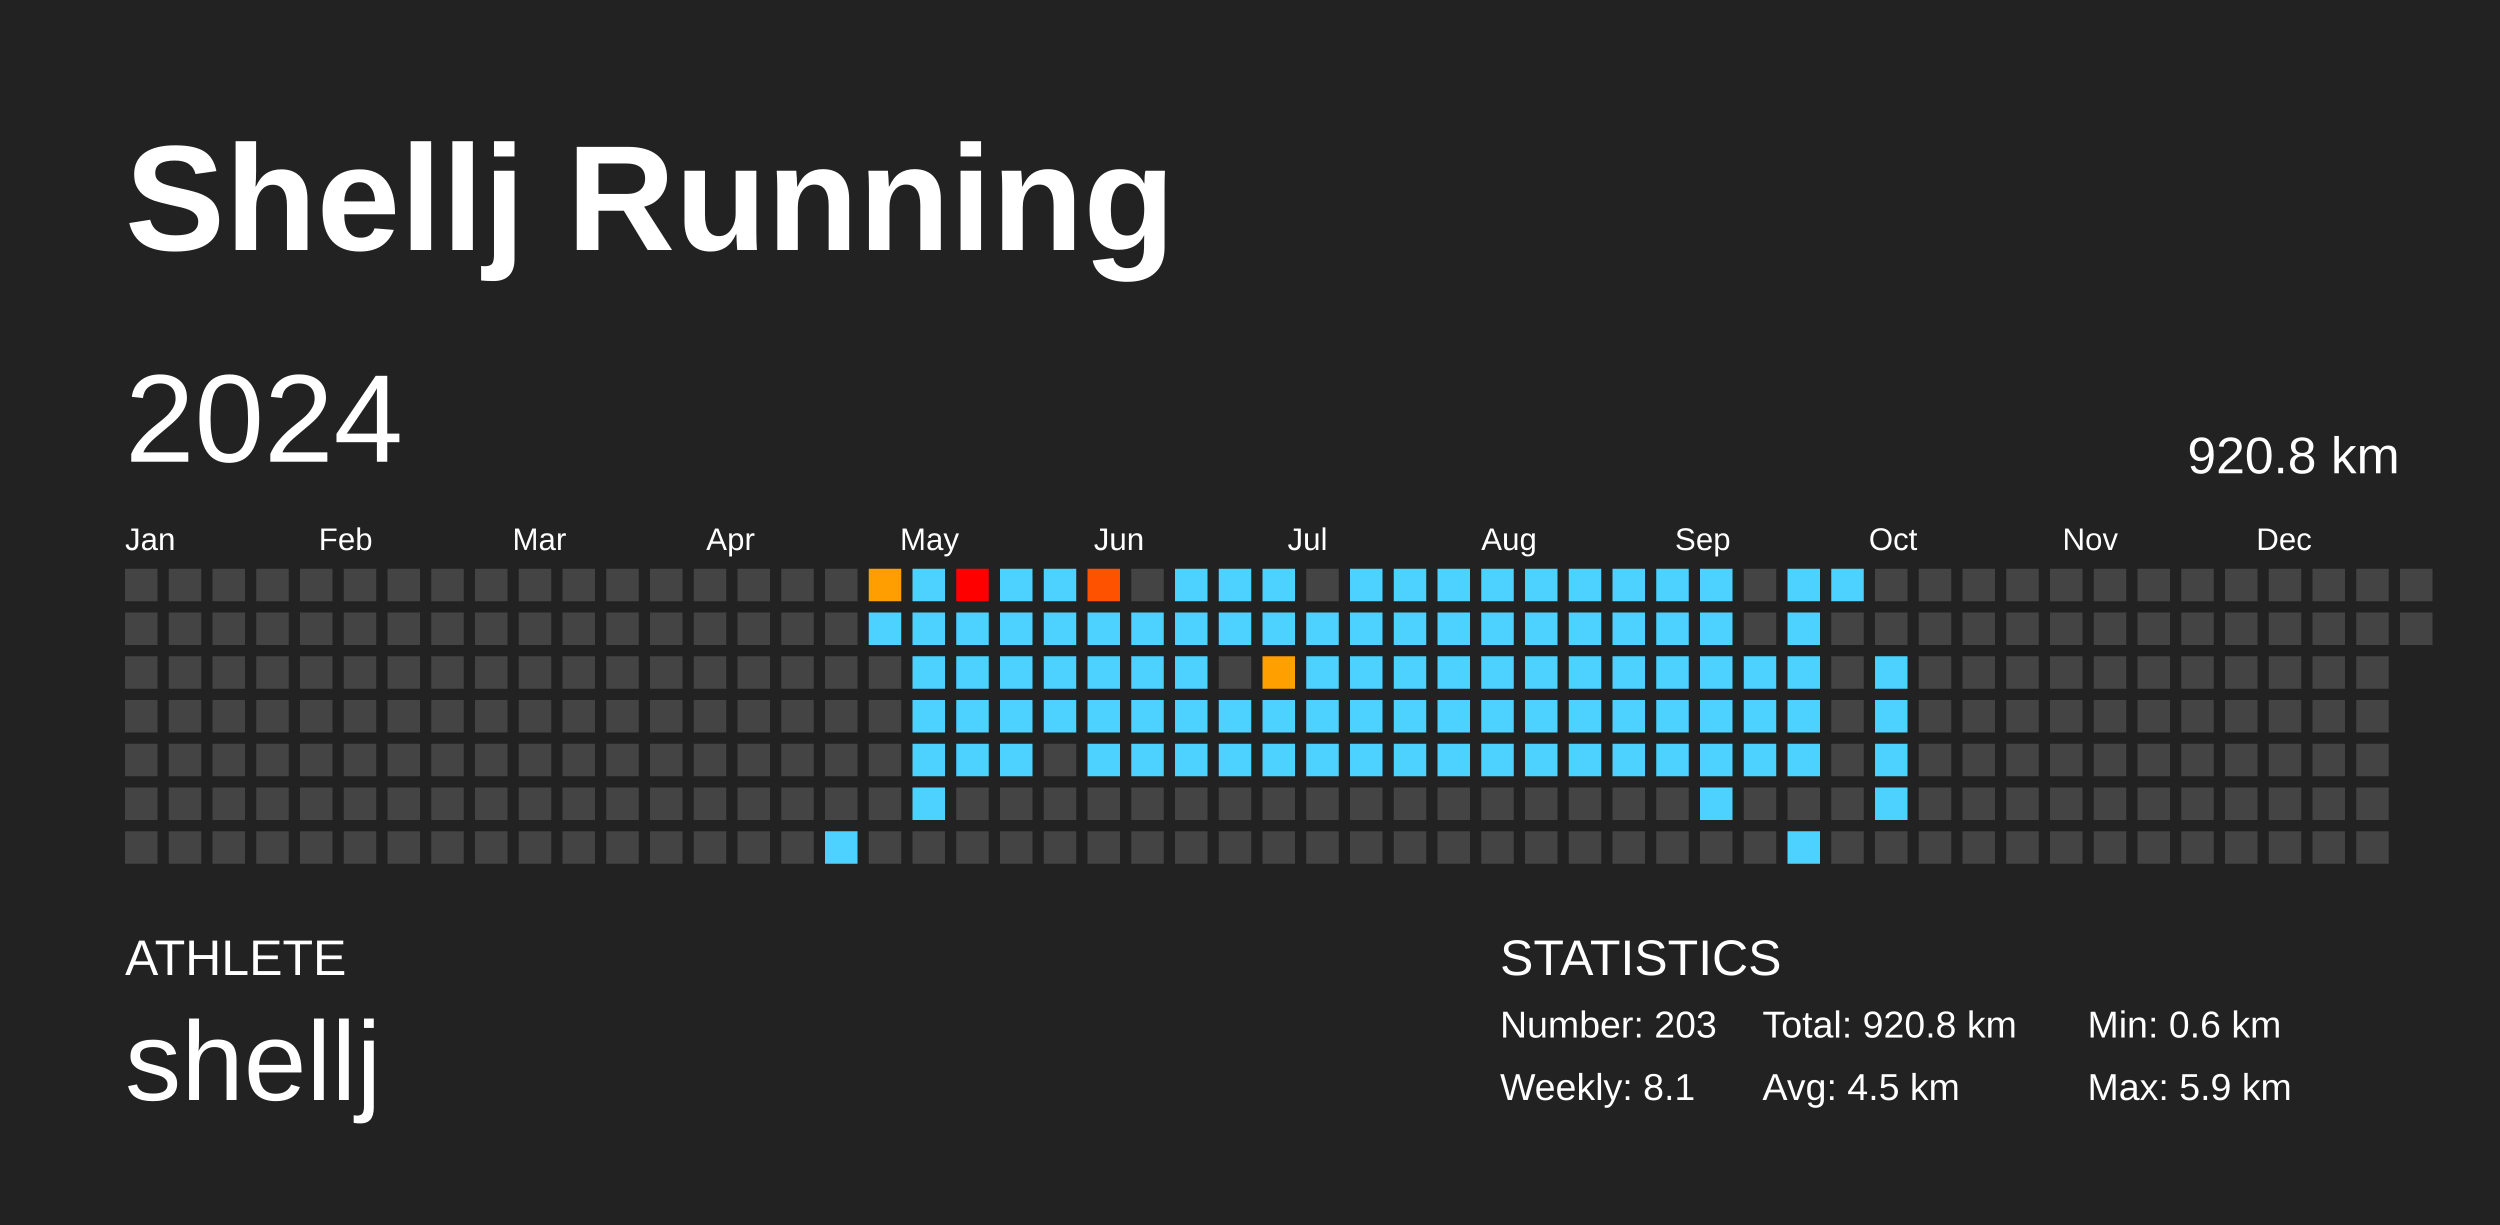
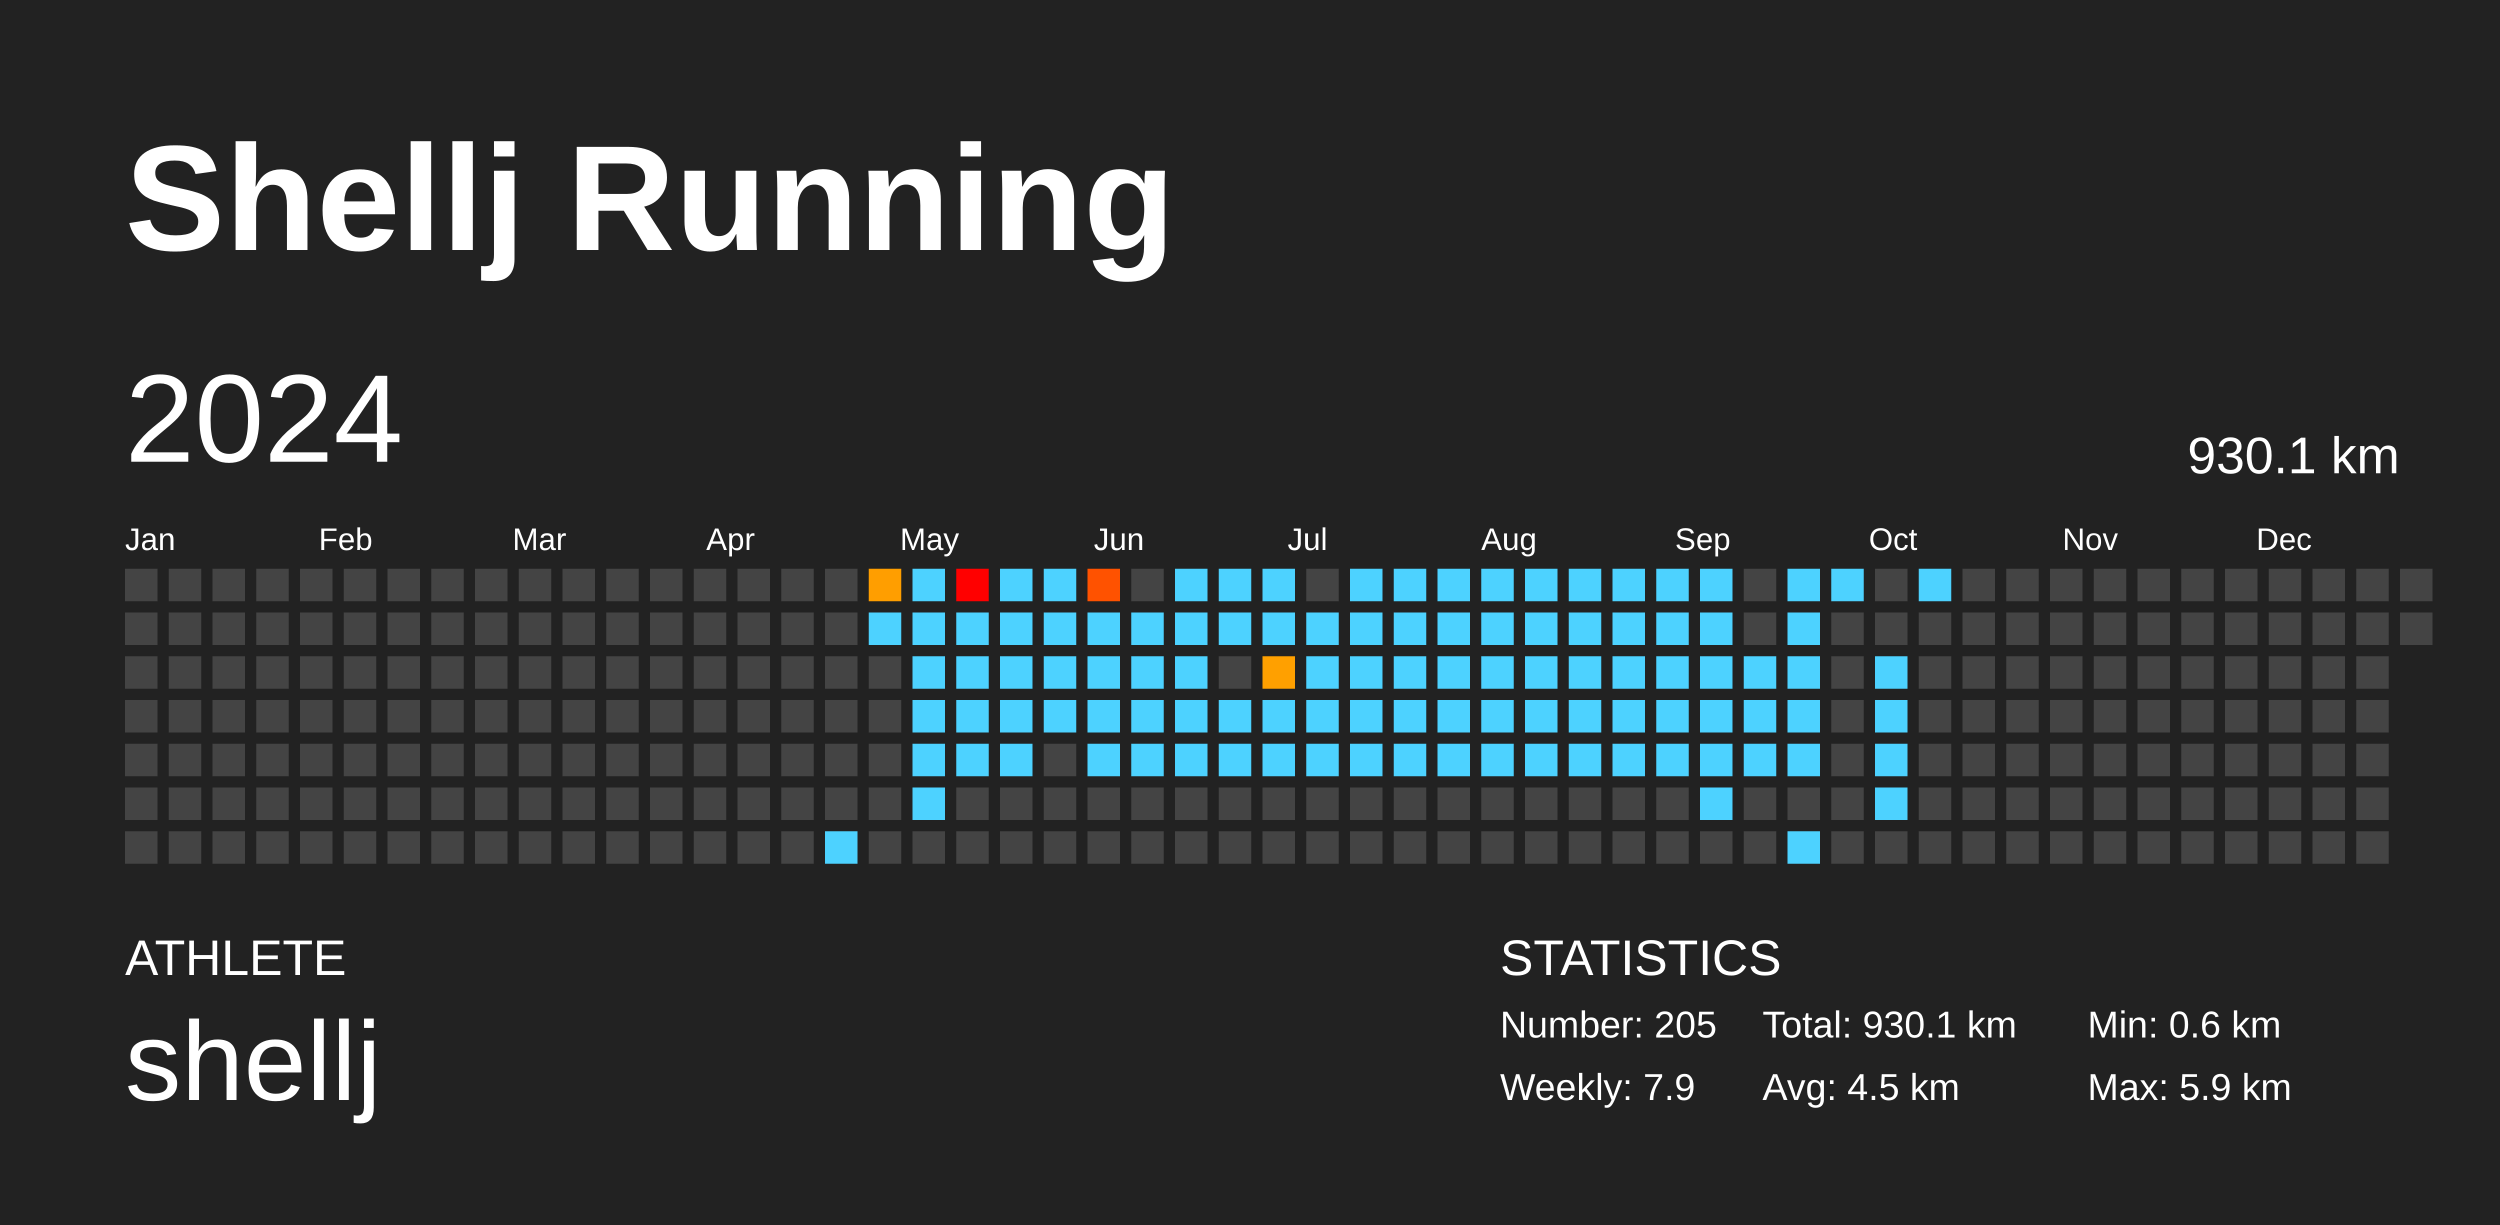
<svg xmlns="http://www.w3.org/2000/svg" baseProfile="full" height="98mm" version="1.1" viewBox="0,0,200,98" width="200mm">
  <defs />
  <rect fill="#222222" height="98" width="200" x="0" y="0" />
  <text fill="#FFFFFF" style="font-size:12px; font-family:Arial; font-weight:bold;" x="10" y="20">Shellj Running</text>
  <text fill="#FFFFFF" style="font-size:4px; font-family:Arial" x="10" y="78">ATHLETE</text>
  <text fill="#FFFFFF" style="font-size:9px; font-family:Arial" x="10" y="88">shellj</text>
  <text fill="#FFFFFF" style="font-size:4px; font-family:Arial" x="120" y="78">STATISTICS</text>
-   <text fill="#FFFFFF" style="font-size:3px; font-family:Arial" x="120" y="83">Number: 203</text>
-   <text fill="#FFFFFF" style="font-size:3px; font-family:Arial" x="120" y="88">Weekly: 8.1</text>
-   <text fill="#FFFFFF" style="font-size:3px; font-family:Arial" x="141" y="83">Total: 920.8 km</text>
+   <text fill="#FFFFFF" style="font-size:3px; font-family:Arial" x="120" y="83">Number: 205</text>
+   <text fill="#FFFFFF" style="font-size:3px; font-family:Arial" x="120" y="88">Weekly: 7.9</text>
+   <text fill="#FFFFFF" style="font-size:3px; font-family:Arial" x="141" y="83">Total: 930.1 km</text>
  <text fill="#FFFFFF" style="font-size:3px; font-family:Arial" x="141" y="88">Avg: 4.5 km</text>
  <text fill="#FFFFFF" style="font-size:3px; font-family:Arial" x="167" y="83">Min: 0.6 km</text>
  <text fill="#FFFFFF" style="font-size:3px; font-family:Arial" x="167" y="88">Max: 5.9 km</text>
  <text dominant-baseline="hanging" fill="#FFFFFF" style="font-size:10.0px; font-family:Arial;" x="10" y="30">2024</text>
-   <text dominant-baseline="hanging" fill="#FFFFFF" style="font-size:4.125px; font-family:Arial;" x="175" y="35">920.8 km</text>
+   <text dominant-baseline="hanging" fill="#FFFFFF" style="font-size:4.125px; font-family:Arial;" x="175" y="35">930.1 km</text>
  <text fill="#FFFFFF" style="font-size:2.5px; font-family:Arial" x="10.0" y="44">Jan</text>
  <text fill="#FFFFFF" style="font-size:2.5px; font-family:Arial" x="25.5" y="44">Feb</text>
  <text fill="#FFFFFF" style="font-size:2.5px; font-family:Arial" x="41.0" y="44">Mar</text>
  <text fill="#FFFFFF" style="font-size:2.5px; font-family:Arial" x="56.5" y="44">Apr</text>
  <text fill="#FFFFFF" style="font-size:2.5px; font-family:Arial" x="72.0" y="44">May</text>
  <text fill="#FFFFFF" style="font-size:2.5px; font-family:Arial" x="87.5" y="44">Jun</text>
  <text fill="#FFFFFF" style="font-size:2.5px; font-family:Arial" x="103.0" y="44">Jul</text>
  <text fill="#FFFFFF" style="font-size:2.5px; font-family:Arial" x="118.5" y="44">Aug</text>
  <text fill="#FFFFFF" style="font-size:2.5px; font-family:Arial" x="134.0" y="44">Sep</text>
  <text fill="#FFFFFF" style="font-size:2.5px; font-family:Arial" x="149.5" y="44">Oct</text>
  <text fill="#FFFFFF" style="font-size:2.5px; font-family:Arial" x="165.0" y="44">Nov</text>
  <text fill="#FFFFFF" style="font-size:2.5px; font-family:Arial" x="180.5" y="44">Dec</text>
  <rect fill="#444444" height="2.6" width="2.6" x="10.0" y="45.5" />
  <rect fill="#444444" height="2.6" width="2.6" x="10.0" y="49.0" />
  <rect fill="#444444" height="2.6" width="2.6" x="10.0" y="52.5" />
  <rect fill="#444444" height="2.6" width="2.6" x="10.0" y="56.0" />
  <rect fill="#444444" height="2.6" width="2.6" x="10.0" y="59.5" />
  <rect fill="#444444" height="2.6" width="2.6" x="10.0" y="63.0" />
  <rect fill="#444444" height="2.6" width="2.6" x="10.0" y="66.5" />
  <rect fill="#444444" height="2.6" width="2.6" x="13.5" y="45.5" />
  <rect fill="#444444" height="2.6" width="2.6" x="13.5" y="49.0" />
  <rect fill="#444444" height="2.6" width="2.6" x="13.5" y="52.5" />
  <rect fill="#444444" height="2.6" width="2.6" x="13.5" y="56.0" />
  <rect fill="#444444" height="2.6" width="2.6" x="13.5" y="59.5" />
  <rect fill="#444444" height="2.6" width="2.6" x="13.5" y="63.0" />
  <rect fill="#444444" height="2.6" width="2.6" x="13.5" y="66.5" />
  <rect fill="#444444" height="2.6" width="2.6" x="17.0" y="45.5" />
  <rect fill="#444444" height="2.6" width="2.6" x="17.0" y="49.0" />
  <rect fill="#444444" height="2.6" width="2.6" x="17.0" y="52.5" />
  <rect fill="#444444" height="2.6" width="2.6" x="17.0" y="56.0" />
  <rect fill="#444444" height="2.6" width="2.6" x="17.0" y="59.5" />
  <rect fill="#444444" height="2.6" width="2.6" x="17.0" y="63.0" />
  <rect fill="#444444" height="2.6" width="2.6" x="17.0" y="66.5" />
  <rect fill="#444444" height="2.6" width="2.6" x="20.5" y="45.5" />
  <rect fill="#444444" height="2.6" width="2.6" x="20.5" y="49.0" />
  <rect fill="#444444" height="2.6" width="2.6" x="20.5" y="52.5" />
  <rect fill="#444444" height="2.6" width="2.6" x="20.5" y="56.0" />
  <rect fill="#444444" height="2.6" width="2.6" x="20.5" y="59.5" />
  <rect fill="#444444" height="2.6" width="2.6" x="20.5" y="63.0" />
  <rect fill="#444444" height="2.6" width="2.6" x="20.5" y="66.5" />
  <rect fill="#444444" height="2.6" width="2.6" x="24.0" y="45.5" />
  <rect fill="#444444" height="2.6" width="2.6" x="24.0" y="49.0" />
  <rect fill="#444444" height="2.6" width="2.6" x="24.0" y="52.5" />
  <rect fill="#444444" height="2.6" width="2.6" x="24.0" y="56.0" />
  <rect fill="#444444" height="2.6" width="2.6" x="24.0" y="59.5" />
  <rect fill="#444444" height="2.6" width="2.6" x="24.0" y="63.0" />
  <rect fill="#444444" height="2.6" width="2.6" x="24.0" y="66.5" />
  <rect fill="#444444" height="2.6" width="2.6" x="27.5" y="45.5" />
  <rect fill="#444444" height="2.6" width="2.6" x="27.5" y="49.0" />
  <rect fill="#444444" height="2.6" width="2.6" x="27.5" y="52.5" />
  <rect fill="#444444" height="2.6" width="2.6" x="27.5" y="56.0" />
  <rect fill="#444444" height="2.6" width="2.6" x="27.5" y="59.5" />
  <rect fill="#444444" height="2.6" width="2.6" x="27.5" y="63.0" />
  <rect fill="#444444" height="2.6" width="2.6" x="27.5" y="66.5" />
  <rect fill="#444444" height="2.6" width="2.6" x="31.0" y="45.5" />
  <rect fill="#444444" height="2.6" width="2.6" x="31.0" y="49.0" />
  <rect fill="#444444" height="2.6" width="2.6" x="31.0" y="52.5" />
  <rect fill="#444444" height="2.6" width="2.6" x="31.0" y="56.0" />
  <rect fill="#444444" height="2.6" width="2.6" x="31.0" y="59.5" />
  <rect fill="#444444" height="2.6" width="2.6" x="31.0" y="63.0" />
  <rect fill="#444444" height="2.6" width="2.6" x="31.0" y="66.5" />
  <rect fill="#444444" height="2.6" width="2.6" x="34.5" y="45.5" />
  <rect fill="#444444" height="2.6" width="2.6" x="34.5" y="49.0" />
  <rect fill="#444444" height="2.6" width="2.6" x="34.5" y="52.5" />
  <rect fill="#444444" height="2.6" width="2.6" x="34.5" y="56.0" />
  <rect fill="#444444" height="2.6" width="2.6" x="34.5" y="59.5" />
  <rect fill="#444444" height="2.6" width="2.6" x="34.5" y="63.0" />
  <rect fill="#444444" height="2.6" width="2.6" x="34.5" y="66.5" />
  <rect fill="#444444" height="2.6" width="2.6" x="38.0" y="45.5" />
  <rect fill="#444444" height="2.6" width="2.6" x="38.0" y="49.0" />
  <rect fill="#444444" height="2.6" width="2.6" x="38.0" y="52.5" />
  <rect fill="#444444" height="2.6" width="2.6" x="38.0" y="56.0" />
  <rect fill="#444444" height="2.6" width="2.6" x="38.0" y="59.5" />
  <rect fill="#444444" height="2.6" width="2.6" x="38.0" y="63.0" />
  <rect fill="#444444" height="2.6" width="2.6" x="38.0" y="66.5" />
  <rect fill="#444444" height="2.6" width="2.6" x="41.5" y="45.5" />
  <rect fill="#444444" height="2.6" width="2.6" x="41.5" y="49.0" />
  <rect fill="#444444" height="2.6" width="2.6" x="41.5" y="52.5" />
  <rect fill="#444444" height="2.6" width="2.6" x="41.5" y="56.0" />
  <rect fill="#444444" height="2.6" width="2.6" x="41.5" y="59.5" />
  <rect fill="#444444" height="2.6" width="2.6" x="41.5" y="63.0" />
  <rect fill="#444444" height="2.6" width="2.6" x="41.5" y="66.5" />
  <rect fill="#444444" height="2.6" width="2.6" x="45.0" y="45.5" />
  <rect fill="#444444" height="2.6" width="2.6" x="45.0" y="49.0" />
  <rect fill="#444444" height="2.6" width="2.6" x="45.0" y="52.5" />
  <rect fill="#444444" height="2.6" width="2.6" x="45.0" y="56.0" />
  <rect fill="#444444" height="2.6" width="2.6" x="45.0" y="59.5" />
  <rect fill="#444444" height="2.6" width="2.6" x="45.0" y="63.0" />
  <rect fill="#444444" height="2.6" width="2.6" x="45.0" y="66.5" />
  <rect fill="#444444" height="2.6" width="2.6" x="48.5" y="45.5" />
  <rect fill="#444444" height="2.6" width="2.6" x="48.5" y="49.0" />
  <rect fill="#444444" height="2.6" width="2.6" x="48.5" y="52.5" />
  <rect fill="#444444" height="2.6" width="2.6" x="48.5" y="56.0" />
  <rect fill="#444444" height="2.6" width="2.6" x="48.5" y="59.5" />
  <rect fill="#444444" height="2.6" width="2.6" x="48.5" y="63.0" />
  <rect fill="#444444" height="2.6" width="2.6" x="48.5" y="66.5" />
  <rect fill="#444444" height="2.6" width="2.6" x="52.0" y="45.5" />
  <rect fill="#444444" height="2.6" width="2.6" x="52.0" y="49.0" />
  <rect fill="#444444" height="2.6" width="2.6" x="52.0" y="52.5" />
  <rect fill="#444444" height="2.6" width="2.6" x="52.0" y="56.0" />
  <rect fill="#444444" height="2.6" width="2.6" x="52.0" y="59.5" />
  <rect fill="#444444" height="2.6" width="2.6" x="52.0" y="63.0" />
  <rect fill="#444444" height="2.6" width="2.6" x="52.0" y="66.5" />
  <rect fill="#444444" height="2.6" width="2.6" x="55.5" y="45.5" />
  <rect fill="#444444" height="2.6" width="2.6" x="55.5" y="49.0" />
  <rect fill="#444444" height="2.6" width="2.6" x="55.5" y="52.5" />
  <rect fill="#444444" height="2.6" width="2.6" x="55.5" y="56.0" />
  <rect fill="#444444" height="2.6" width="2.6" x="55.5" y="59.5" />
  <rect fill="#444444" height="2.6" width="2.6" x="55.5" y="63.0" />
  <rect fill="#444444" height="2.6" width="2.6" x="55.5" y="66.5" />
  <rect fill="#444444" height="2.6" width="2.6" x="59.0" y="45.5" />
  <rect fill="#444444" height="2.6" width="2.6" x="59.0" y="49.0" />
  <rect fill="#444444" height="2.6" width="2.6" x="59.0" y="52.5" />
  <rect fill="#444444" height="2.6" width="2.6" x="59.0" y="56.0" />
  <rect fill="#444444" height="2.6" width="2.6" x="59.0" y="59.5" />
  <rect fill="#444444" height="2.6" width="2.6" x="59.0" y="63.0" />
  <rect fill="#444444" height="2.6" width="2.6" x="59.0" y="66.5" />
  <rect fill="#444444" height="2.6" width="2.6" x="62.5" y="45.5" />
  <rect fill="#444444" height="2.6" width="2.6" x="62.5" y="49.0" />
  <rect fill="#444444" height="2.6" width="2.6" x="62.5" y="52.5" />
  <rect fill="#444444" height="2.6" width="2.6" x="62.5" y="56.0" />
  <rect fill="#444444" height="2.6" width="2.6" x="62.5" y="59.5" />
  <rect fill="#444444" height="2.6" width="2.6" x="62.5" y="63.0" />
  <rect fill="#444444" height="2.6" width="2.6" x="62.5" y="66.5" />
  <rect fill="#444444" height="2.6" width="2.6" x="66.0" y="45.5" />
  <rect fill="#444444" height="2.6" width="2.6" x="66.0" y="49.0" />
  <rect fill="#444444" height="2.6" width="2.6" x="66.0" y="52.5" />
  <rect fill="#444444" height="2.6" width="2.6" x="66.0" y="56.0" />
  <rect fill="#444444" height="2.6" width="2.6" x="66.0" y="59.5" />
  <rect fill="#444444" height="2.6" width="2.6" x="66.0" y="63.0" />
  <rect fill="#4dd2ff" height="2.6" width="2.6" x="66.0" y="66.5" />
  <rect fill="#ff9e00" height="2.6" width="2.6" x="69.5" y="45.5" />
  <rect fill="#4dd2ff" height="2.6" width="2.6" x="69.5" y="49.0" />
  <rect fill="#444444" height="2.6" width="2.6" x="69.5" y="52.5" />
  <rect fill="#444444" height="2.6" width="2.6" x="69.5" y="56.0" />
  <rect fill="#444444" height="2.6" width="2.6" x="69.5" y="59.5" />
  <rect fill="#444444" height="2.6" width="2.6" x="69.5" y="63.0" />
  <rect fill="#444444" height="2.6" width="2.6" x="69.5" y="66.5" />
  <rect fill="#4dd2ff" height="2.6" width="2.6" x="73.0" y="45.5" />
  <rect fill="#4dd2ff" height="2.6" width="2.6" x="73.0" y="49.0" />
  <rect fill="#4dd2ff" height="2.6" width="2.6" x="73.0" y="52.5" />
  <rect fill="#4dd2ff" height="2.6" width="2.6" x="73.0" y="56.0" />
  <rect fill="#4dd2ff" height="2.6" width="2.6" x="73.0" y="59.5" />
  <rect fill="#4dd2ff" height="2.6" width="2.6" x="73.0" y="63.0" />
  <rect fill="#444444" height="2.6" width="2.6" x="73.0" y="66.5" />
  <rect fill="red" height="2.6" width="2.6" x="76.5" y="45.5" />
  <rect fill="#4dd2ff" height="2.6" width="2.6" x="76.5" y="49.0" />
  <rect fill="#4dd2ff" height="2.6" width="2.6" x="76.5" y="52.5" />
  <rect fill="#4dd2ff" height="2.6" width="2.6" x="76.5" y="56.0" />
  <rect fill="#4dd2ff" height="2.6" width="2.6" x="76.5" y="59.5" />
  <rect fill="#444444" height="2.6" width="2.6" x="76.5" y="63.0" />
  <rect fill="#444444" height="2.6" width="2.6" x="76.5" y="66.5" />
  <rect fill="#4dd2ff" height="2.6" width="2.6" x="80.0" y="45.5" />
  <rect fill="#4dd2ff" height="2.6" width="2.6" x="80.0" y="49.0" />
  <rect fill="#4dd2ff" height="2.6" width="2.6" x="80.0" y="52.5" />
  <rect fill="#4dd2ff" height="2.6" width="2.6" x="80.0" y="56.0" />
  <rect fill="#4dd2ff" height="2.6" width="2.6" x="80.0" y="59.5" />
  <rect fill="#444444" height="2.6" width="2.6" x="80.0" y="63.0" />
  <rect fill="#444444" height="2.6" width="2.6" x="80.0" y="66.5" />
  <rect fill="#4dd2ff" height="2.6" width="2.6" x="83.5" y="45.5" />
  <rect fill="#4dd2ff" height="2.6" width="2.6" x="83.5" y="49.0" />
  <rect fill="#4dd2ff" height="2.6" width="2.6" x="83.5" y="52.5" />
  <rect fill="#4dd2ff" height="2.6" width="2.6" x="83.5" y="56.0" />
  <rect fill="#444444" height="2.6" width="2.6" x="83.5" y="59.5" />
  <rect fill="#444444" height="2.6" width="2.6" x="83.5" y="63.0" />
  <rect fill="#444444" height="2.6" width="2.6" x="83.5" y="66.5" />
  <rect fill="#ff5200" height="2.6" width="2.6" x="87.0" y="45.5" />
  <rect fill="#4dd2ff" height="2.6" width="2.6" x="87.0" y="49.0" />
  <rect fill="#4dd2ff" height="2.6" width="2.6" x="87.0" y="52.5" />
  <rect fill="#4dd2ff" height="2.6" width="2.6" x="87.0" y="56.0" />
  <rect fill="#4dd2ff" height="2.6" width="2.6" x="87.0" y="59.5" />
  <rect fill="#444444" height="2.6" width="2.6" x="87.0" y="63.0" />
  <rect fill="#444444" height="2.6" width="2.6" x="87.0" y="66.5" />
  <rect fill="#444444" height="2.6" width="2.6" x="90.5" y="45.5" />
  <rect fill="#4dd2ff" height="2.6" width="2.6" x="90.5" y="49.0" />
  <rect fill="#4dd2ff" height="2.6" width="2.6" x="90.5" y="52.5" />
  <rect fill="#4dd2ff" height="2.6" width="2.6" x="90.5" y="56.0" />
  <rect fill="#4dd2ff" height="2.6" width="2.6" x="90.5" y="59.5" />
  <rect fill="#444444" height="2.6" width="2.6" x="90.5" y="63.0" />
  <rect fill="#444444" height="2.6" width="2.6" x="90.5" y="66.5" />
  <rect fill="#4dd2ff" height="2.6" width="2.6" x="94.0" y="45.5" />
  <rect fill="#4dd2ff" height="2.6" width="2.6" x="94.0" y="49.0" />
  <rect fill="#4dd2ff" height="2.6" width="2.6" x="94.0" y="52.5" />
  <rect fill="#4dd2ff" height="2.6" width="2.6" x="94.0" y="56.0" />
  <rect fill="#4dd2ff" height="2.6" width="2.6" x="94.0" y="59.5" />
  <rect fill="#444444" height="2.6" width="2.6" x="94.0" y="63.0" />
  <rect fill="#444444" height="2.6" width="2.6" x="94.0" y="66.5" />
  <rect fill="#4dd2ff" height="2.6" width="2.6" x="97.5" y="45.5" />
  <rect fill="#4dd2ff" height="2.6" width="2.6" x="97.5" y="49.0" />
  <rect fill="#444444" height="2.6" width="2.6" x="97.5" y="52.5" />
  <rect fill="#4dd2ff" height="2.6" width="2.6" x="97.5" y="56.0" />
  <rect fill="#4dd2ff" height="2.6" width="2.6" x="97.5" y="59.5" />
  <rect fill="#444444" height="2.6" width="2.6" x="97.5" y="63.0" />
  <rect fill="#444444" height="2.6" width="2.6" x="97.5" y="66.5" />
  <rect fill="#4dd2ff" height="2.6" width="2.6" x="101.0" y="45.5" />
  <rect fill="#4dd2ff" height="2.6" width="2.6" x="101.0" y="49.0" />
  <rect fill="#ffa000" height="2.6" width="2.6" x="101.0" y="52.5" />
  <rect fill="#4dd2ff" height="2.6" width="2.6" x="101.0" y="56.0" />
  <rect fill="#4dd2ff" height="2.6" width="2.6" x="101.0" y="59.5" />
  <rect fill="#444444" height="2.6" width="2.6" x="101.0" y="63.0" />
  <rect fill="#444444" height="2.6" width="2.6" x="101.0" y="66.5" />
  <rect fill="#444444" height="2.6" width="2.6" x="104.5" y="45.5" />
  <rect fill="#4dd2ff" height="2.6" width="2.6" x="104.5" y="49.0" />
  <rect fill="#4dd2ff" height="2.6" width="2.6" x="104.5" y="52.5" />
  <rect fill="#4dd2ff" height="2.6" width="2.6" x="104.5" y="56.0" />
  <rect fill="#4dd2ff" height="2.6" width="2.6" x="104.5" y="59.5" />
  <rect fill="#444444" height="2.6" width="2.6" x="104.5" y="63.0" />
  <rect fill="#444444" height="2.6" width="2.6" x="104.5" y="66.5" />
  <rect fill="#4dd2ff" height="2.6" width="2.6" x="108.0" y="45.5" />
  <rect fill="#4dd2ff" height="2.6" width="2.6" x="108.0" y="49.0" />
  <rect fill="#4dd2ff" height="2.6" width="2.6" x="108.0" y="52.5" />
  <rect fill="#4dd2ff" height="2.6" width="2.6" x="108.0" y="56.0" />
  <rect fill="#4dd2ff" height="2.6" width="2.6" x="108.0" y="59.5" />
  <rect fill="#444444" height="2.6" width="2.6" x="108.0" y="63.0" />
  <rect fill="#444444" height="2.6" width="2.6" x="108.0" y="66.5" />
  <rect fill="#4dd2ff" height="2.6" width="2.6" x="111.5" y="45.5" />
  <rect fill="#4dd2ff" height="2.6" width="2.6" x="111.5" y="49.0" />
  <rect fill="#4dd2ff" height="2.6" width="2.6" x="111.5" y="52.5" />
  <rect fill="#4dd2ff" height="2.6" width="2.6" x="111.5" y="56.0" />
  <rect fill="#4dd2ff" height="2.6" width="2.6" x="111.5" y="59.5" />
  <rect fill="#444444" height="2.6" width="2.6" x="111.5" y="63.0" />
  <rect fill="#444444" height="2.6" width="2.6" x="111.5" y="66.5" />
  <rect fill="#4dd2ff" height="2.6" width="2.6" x="115.0" y="45.5" />
  <rect fill="#4dd2ff" height="2.6" width="2.6" x="115.0" y="49.0" />
  <rect fill="#4dd2ff" height="2.6" width="2.6" x="115.0" y="52.5" />
  <rect fill="#4dd2ff" height="2.6" width="2.6" x="115.0" y="56.0" />
  <rect fill="#4dd2ff" height="2.6" width="2.6" x="115.0" y="59.5" />
  <rect fill="#444444" height="2.6" width="2.6" x="115.0" y="63.0" />
  <rect fill="#444444" height="2.6" width="2.6" x="115.0" y="66.5" />
  <rect fill="#4dd2ff" height="2.6" width="2.6" x="118.5" y="45.5" />
  <rect fill="#4dd2ff" height="2.6" width="2.6" x="118.5" y="49.0" />
  <rect fill="#4dd2ff" height="2.6" width="2.6" x="118.5" y="52.5" />
  <rect fill="#4dd2ff" height="2.6" width="2.6" x="118.5" y="56.0" />
  <rect fill="#4dd2ff" height="2.6" width="2.6" x="118.5" y="59.5" />
  <rect fill="#444444" height="2.6" width="2.6" x="118.5" y="63.0" />
  <rect fill="#444444" height="2.6" width="2.6" x="118.5" y="66.5" />
  <rect fill="#4dd2ff" height="2.6" width="2.6" x="122.0" y="45.5" />
  <rect fill="#4dd2ff" height="2.6" width="2.6" x="122.0" y="49.0" />
  <rect fill="#4dd2ff" height="2.6" width="2.6" x="122.0" y="52.5" />
  <rect fill="#4dd2ff" height="2.6" width="2.6" x="122.0" y="56.0" />
  <rect fill="#4dd2ff" height="2.6" width="2.6" x="122.0" y="59.5" />
  <rect fill="#444444" height="2.6" width="2.6" x="122.0" y="63.0" />
  <rect fill="#444444" height="2.6" width="2.6" x="122.0" y="66.5" />
  <rect fill="#4dd2ff" height="2.6" width="2.6" x="125.5" y="45.5" />
  <rect fill="#4dd2ff" height="2.6" width="2.6" x="125.5" y="49.0" />
  <rect fill="#4dd2ff" height="2.6" width="2.6" x="125.5" y="52.5" />
  <rect fill="#4dd2ff" height="2.6" width="2.6" x="125.5" y="56.0" />
  <rect fill="#4dd2ff" height="2.6" width="2.6" x="125.5" y="59.5" />
  <rect fill="#444444" height="2.6" width="2.6" x="125.5" y="63.0" />
  <rect fill="#444444" height="2.6" width="2.6" x="125.5" y="66.5" />
  <rect fill="#4dd2ff" height="2.6" width="2.6" x="129.0" y="45.5" />
  <rect fill="#4dd2ff" height="2.6" width="2.6" x="129.0" y="49.0" />
  <rect fill="#4dd2ff" height="2.6" width="2.6" x="129.0" y="52.5" />
  <rect fill="#4dd2ff" height="2.6" width="2.6" x="129.0" y="56.0" />
  <rect fill="#4dd2ff" height="2.6" width="2.6" x="129.0" y="59.5" />
  <rect fill="#444444" height="2.6" width="2.6" x="129.0" y="63.0" />
  <rect fill="#444444" height="2.6" width="2.6" x="129.0" y="66.5" />
  <rect fill="#4dd2ff" height="2.6" width="2.6" x="132.5" y="45.5" />
  <rect fill="#4dd2ff" height="2.6" width="2.6" x="132.5" y="49.0" />
  <rect fill="#4dd2ff" height="2.6" width="2.6" x="132.5" y="52.5" />
  <rect fill="#4dd2ff" height="2.6" width="2.6" x="132.5" y="56.0" />
  <rect fill="#4dd2ff" height="2.6" width="2.6" x="132.5" y="59.5" />
  <rect fill="#444444" height="2.6" width="2.6" x="132.5" y="63.0" />
  <rect fill="#444444" height="2.6" width="2.6" x="132.5" y="66.5" />
  <rect fill="#4dd2ff" height="2.6" width="2.6" x="136.0" y="45.5" />
  <rect fill="#4dd2ff" height="2.6" width="2.6" x="136.0" y="49.0" />
  <rect fill="#4dd2ff" height="2.6" width="2.6" x="136.0" y="52.5" />
  <rect fill="#4dd2ff" height="2.6" width="2.6" x="136.0" y="56.0" />
  <rect fill="#4dd2ff" height="2.6" width="2.6" x="136.0" y="59.5" />
  <rect fill="#4dd2ff" height="2.6" width="2.6" x="136.0" y="63.0" />
  <rect fill="#444444" height="2.6" width="2.6" x="136.0" y="66.5" />
  <rect fill="#444444" height="2.6" width="2.6" x="139.5" y="45.5" />
  <rect fill="#444444" height="2.6" width="2.6" x="139.5" y="49.0" />
  <rect fill="#4dd2ff" height="2.6" width="2.6" x="139.5" y="52.5" />
  <rect fill="#4dd2ff" height="2.6" width="2.6" x="139.5" y="56.0" />
  <rect fill="#4dd2ff" height="2.6" width="2.6" x="139.5" y="59.5" />
  <rect fill="#444444" height="2.6" width="2.6" x="139.5" y="63.0" />
  <rect fill="#444444" height="2.6" width="2.6" x="139.5" y="66.5" />
  <rect fill="#4dd2ff" height="2.6" width="2.6" x="143.0" y="45.5" />
  <rect fill="#4dd2ff" height="2.6" width="2.6" x="143.0" y="49.0" />
  <rect fill="#4dd2ff" height="2.6" width="2.6" x="143.0" y="52.5" />
  <rect fill="#4dd2ff" height="2.6" width="2.6" x="143.0" y="56.0" />
  <rect fill="#4dd2ff" height="2.6" width="2.6" x="143.0" y="59.5" />
  <rect fill="#444444" height="2.6" width="2.6" x="143.0" y="63.0" />
  <rect fill="#4dd2ff" height="2.6" width="2.6" x="143.0" y="66.5" />
  <rect fill="#4dd2ff" height="2.6" width="2.6" x="146.5" y="45.5" />
  <rect fill="#444444" height="2.6" width="2.6" x="146.5" y="49.0" />
  <rect fill="#444444" height="2.6" width="2.6" x="146.5" y="52.5" />
  <rect fill="#444444" height="2.6" width="2.6" x="146.5" y="56.0" />
  <rect fill="#444444" height="2.6" width="2.6" x="146.5" y="59.5" />
  <rect fill="#444444" height="2.6" width="2.6" x="146.5" y="63.0" />
  <rect fill="#444444" height="2.6" width="2.6" x="146.5" y="66.5" />
  <rect fill="#444444" height="2.6" width="2.6" x="150.0" y="45.5" />
  <rect fill="#444444" height="2.6" width="2.6" x="150.0" y="49.0" />
  <rect fill="#4dd2ff" height="2.6" width="2.6" x="150.0" y="52.5" />
  <rect fill="#4dd2ff" height="2.6" width="2.6" x="150.0" y="56.0" />
  <rect fill="#4dd2ff" height="2.6" width="2.6" x="150.0" y="59.5" />
  <rect fill="#4dd2ff" height="2.6" width="2.6" x="150.0" y="63.0" />
  <rect fill="#444444" height="2.6" width="2.6" x="150.0" y="66.5" />
-   <rect fill="#444444" height="2.6" width="2.6" x="153.5" y="45.5" />
+   <rect fill="#4dd2ff" height="2.6" width="2.6" x="153.5" y="45.5" />
  <rect fill="#444444" height="2.6" width="2.6" x="153.5" y="49.0" />
  <rect fill="#444444" height="2.6" width="2.6" x="153.5" y="52.5" />
  <rect fill="#444444" height="2.6" width="2.6" x="153.5" y="56.0" />
  <rect fill="#444444" height="2.6" width="2.6" x="153.5" y="59.5" />
  <rect fill="#444444" height="2.6" width="2.6" x="153.5" y="63.0" />
  <rect fill="#444444" height="2.6" width="2.6" x="153.5" y="66.5" />
  <rect fill="#444444" height="2.6" width="2.6" x="157.0" y="45.5" />
  <rect fill="#444444" height="2.6" width="2.6" x="157.0" y="49.0" />
  <rect fill="#444444" height="2.6" width="2.6" x="157.0" y="52.5" />
  <rect fill="#444444" height="2.6" width="2.6" x="157.0" y="56.0" />
  <rect fill="#444444" height="2.6" width="2.6" x="157.0" y="59.5" />
  <rect fill="#444444" height="2.6" width="2.6" x="157.0" y="63.0" />
  <rect fill="#444444" height="2.6" width="2.6" x="157.0" y="66.5" />
  <rect fill="#444444" height="2.6" width="2.6" x="160.5" y="45.5" />
  <rect fill="#444444" height="2.6" width="2.6" x="160.5" y="49.0" />
  <rect fill="#444444" height="2.6" width="2.6" x="160.5" y="52.5" />
  <rect fill="#444444" height="2.6" width="2.6" x="160.5" y="56.0" />
  <rect fill="#444444" height="2.6" width="2.6" x="160.5" y="59.5" />
  <rect fill="#444444" height="2.6" width="2.6" x="160.5" y="63.0" />
  <rect fill="#444444" height="2.6" width="2.6" x="160.5" y="66.5" />
  <rect fill="#444444" height="2.6" width="2.6" x="164.0" y="45.5" />
  <rect fill="#444444" height="2.6" width="2.6" x="164.0" y="49.0" />
  <rect fill="#444444" height="2.6" width="2.6" x="164.0" y="52.5" />
  <rect fill="#444444" height="2.6" width="2.6" x="164.0" y="56.0" />
  <rect fill="#444444" height="2.6" width="2.6" x="164.0" y="59.5" />
  <rect fill="#444444" height="2.6" width="2.6" x="164.0" y="63.0" />
  <rect fill="#444444" height="2.6" width="2.6" x="164.0" y="66.5" />
  <rect fill="#444444" height="2.6" width="2.6" x="167.5" y="45.5" />
  <rect fill="#444444" height="2.6" width="2.6" x="167.5" y="49.0" />
  <rect fill="#444444" height="2.6" width="2.6" x="167.5" y="52.5" />
  <rect fill="#444444" height="2.6" width="2.6" x="167.5" y="56.0" />
  <rect fill="#444444" height="2.6" width="2.6" x="167.5" y="59.5" />
  <rect fill="#444444" height="2.6" width="2.6" x="167.5" y="63.0" />
  <rect fill="#444444" height="2.6" width="2.6" x="167.5" y="66.5" />
  <rect fill="#444444" height="2.6" width="2.6" x="171.0" y="45.5" />
  <rect fill="#444444" height="2.6" width="2.6" x="171.0" y="49.0" />
  <rect fill="#444444" height="2.6" width="2.6" x="171.0" y="52.5" />
  <rect fill="#444444" height="2.6" width="2.6" x="171.0" y="56.0" />
  <rect fill="#444444" height="2.6" width="2.6" x="171.0" y="59.5" />
  <rect fill="#444444" height="2.6" width="2.6" x="171.0" y="63.0" />
  <rect fill="#444444" height="2.6" width="2.6" x="171.0" y="66.5" />
  <rect fill="#444444" height="2.6" width="2.6" x="174.5" y="45.5" />
  <rect fill="#444444" height="2.6" width="2.6" x="174.5" y="49.0" />
  <rect fill="#444444" height="2.6" width="2.6" x="174.5" y="52.5" />
  <rect fill="#444444" height="2.6" width="2.6" x="174.5" y="56.0" />
  <rect fill="#444444" height="2.6" width="2.6" x="174.5" y="59.5" />
  <rect fill="#444444" height="2.6" width="2.6" x="174.5" y="63.0" />
  <rect fill="#444444" height="2.6" width="2.6" x="174.5" y="66.5" />
  <rect fill="#444444" height="2.6" width="2.6" x="178.0" y="45.5" />
  <rect fill="#444444" height="2.6" width="2.6" x="178.0" y="49.0" />
  <rect fill="#444444" height="2.6" width="2.6" x="178.0" y="52.5" />
  <rect fill="#444444" height="2.6" width="2.6" x="178.0" y="56.0" />
  <rect fill="#444444" height="2.6" width="2.6" x="178.0" y="59.5" />
  <rect fill="#444444" height="2.6" width="2.6" x="178.0" y="63.0" />
  <rect fill="#444444" height="2.6" width="2.6" x="178.0" y="66.5" />
  <rect fill="#444444" height="2.6" width="2.6" x="181.5" y="45.5" />
  <rect fill="#444444" height="2.6" width="2.6" x="181.5" y="49.0" />
  <rect fill="#444444" height="2.6" width="2.6" x="181.5" y="52.5" />
  <rect fill="#444444" height="2.6" width="2.6" x="181.5" y="56.0" />
  <rect fill="#444444" height="2.6" width="2.6" x="181.5" y="59.5" />
  <rect fill="#444444" height="2.6" width="2.6" x="181.5" y="63.0" />
  <rect fill="#444444" height="2.6" width="2.6" x="181.5" y="66.5" />
  <rect fill="#444444" height="2.6" width="2.6" x="185.0" y="45.5" />
  <rect fill="#444444" height="2.6" width="2.6" x="185.0" y="49.0" />
  <rect fill="#444444" height="2.6" width="2.6" x="185.0" y="52.5" />
  <rect fill="#444444" height="2.6" width="2.6" x="185.0" y="56.0" />
  <rect fill="#444444" height="2.6" width="2.6" x="185.0" y="59.5" />
  <rect fill="#444444" height="2.6" width="2.6" x="185.0" y="63.0" />
  <rect fill="#444444" height="2.6" width="2.6" x="185.0" y="66.5" />
  <rect fill="#444444" height="2.6" width="2.6" x="188.5" y="45.5" />
  <rect fill="#444444" height="2.6" width="2.6" x="188.5" y="49.0" />
  <rect fill="#444444" height="2.6" width="2.6" x="188.5" y="52.5" />
  <rect fill="#444444" height="2.6" width="2.6" x="188.5" y="56.0" />
  <rect fill="#444444" height="2.6" width="2.6" x="188.5" y="59.5" />
  <rect fill="#444444" height="2.6" width="2.6" x="188.5" y="63.0" />
  <rect fill="#444444" height="2.6" width="2.6" x="188.5" y="66.5" />
  <rect fill="#444444" height="2.6" width="2.6" x="192.0" y="45.5" />
  <rect fill="#444444" height="2.6" width="2.6" x="192.0" y="49.0" />
</svg>
